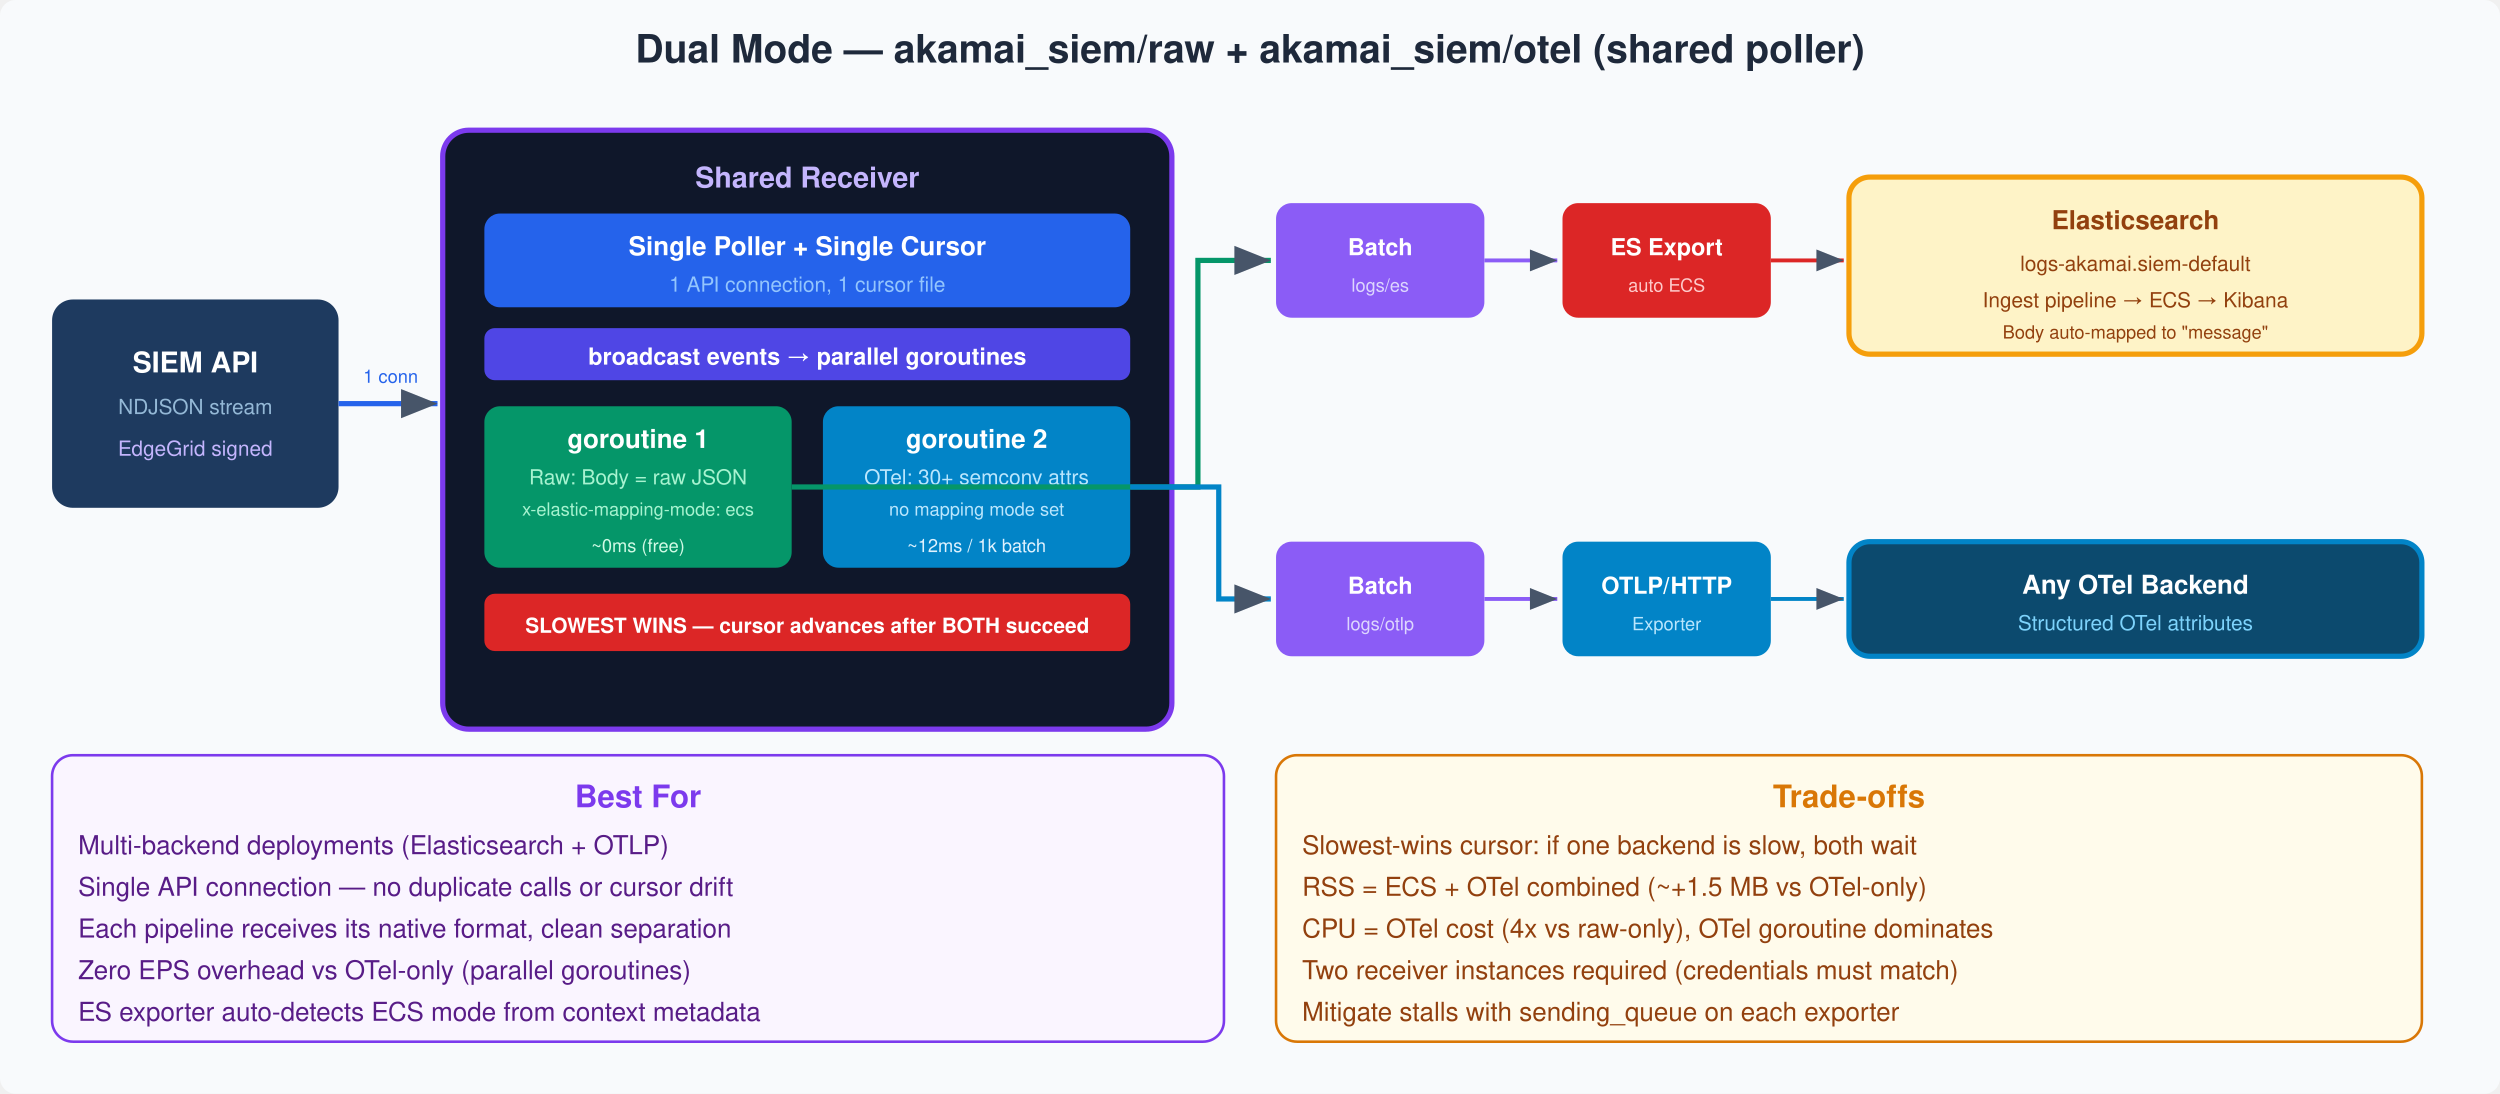
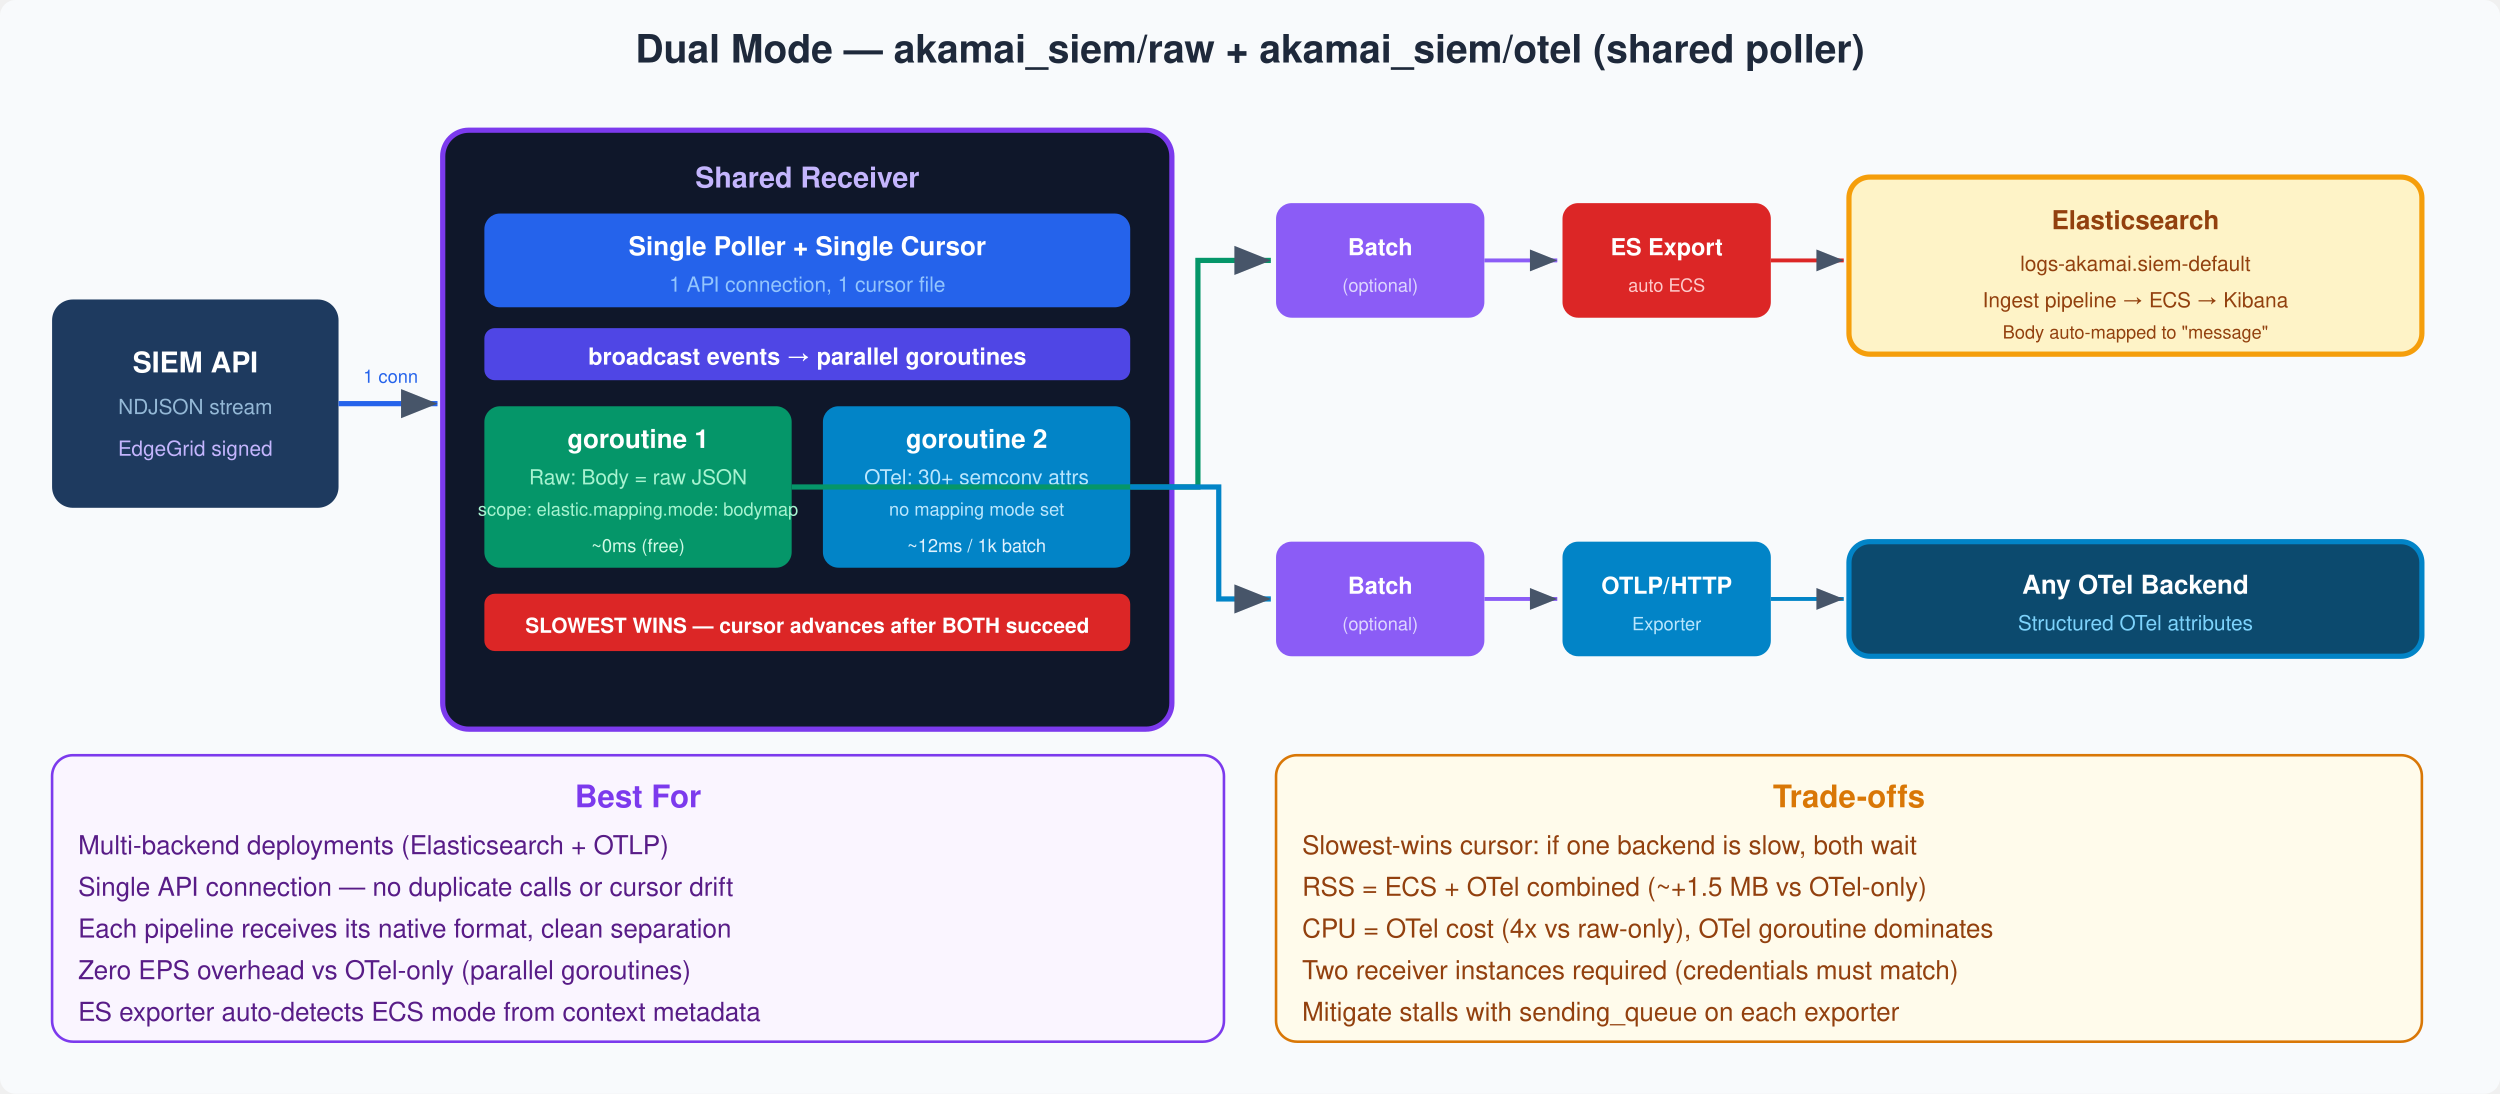
<svg xmlns="http://www.w3.org/2000/svg" viewBox="0 0 960 420" font-family="Segoe UI, Helvetica, Arial, sans-serif">
  <defs>
    <marker id="ah" viewBox="0 0 10 10" refX="10" refY="5" markerWidth="7" markerHeight="7" orient="auto">
      <path d="M 0 1 L 10 5 L 0 9 z" fill="#475569" />
    </marker>
  </defs>
  <rect width="960" height="420" fill="#f8fafc" rx="6" />
  <text x="480" y="24" text-anchor="middle" fill="#1e293b" font-size="15" font-weight="700">Dual Mode — akamai_siem/raw + akamai_siem/otel (shared poller)</text>
  <rect x="20" y="115" width="110" height="80" rx="8" fill="#1e3a5f" />
  <text x="75" y="143" text-anchor="middle" fill="white" font-weight="700" font-size="11">SIEM API</text>
  <text x="75" y="159" text-anchor="middle" fill="#94b8d6" font-size="8">NDJSON stream</text>
  <text x="75" y="175" text-anchor="middle" fill="#c4b5fd" font-size="8">EdgeGrid signed</text>
  <line x1="130" y1="155" x2="168" y2="155" stroke="#2563eb" stroke-width="2" marker-end="url(#ah)" />
  <text x="150" y="147" text-anchor="middle" fill="#2563eb" font-size="7">1 conn</text>
  <rect x="170" y="50" width="280" height="230" rx="10" fill="#0f172a" stroke="#7c3aed" stroke-width="2" />
  <text x="310" y="72" text-anchor="middle" fill="#c4b5fd" font-size="11" font-weight="700">Shared Receiver</text>
  <rect x="186" y="82" width="248" height="36" rx="6" fill="#2563eb" />
  <text x="310" y="98" text-anchor="middle" fill="white" font-weight="700" font-size="10">Single Poller + Single Cursor</text>
  <text x="310" y="112" text-anchor="middle" fill="#93c5fd" font-size="8">1 API connection, 1 cursor file</text>
  <rect x="186" y="126" width="248" height="20" rx="4" fill="#4f46e5" />
  <text x="310" y="140" text-anchor="middle" fill="white" font-weight="600" font-size="9">broadcast events → parallel goroutines</text>
  <rect x="186" y="156" width="118" height="62" rx="6" fill="#059669" />
  <text x="245" y="172" text-anchor="middle" fill="white" font-weight="700" font-size="10">goroutine 1</text>
  <text x="245" y="186" text-anchor="middle" fill="#a7f3d0" font-size="8">Raw: Body = raw JSON</text>
-   <text x="245" y="198" text-anchor="middle" fill="#a7f3d0" font-size="7">x-elastic-mapping-mode: ecs</text>
+   <text x="245" y="198" text-anchor="middle" fill="#a7f3d0" font-size="7">scope: elastic.mapping.mode: bodymap</text>
  <text x="245" y="212" text-anchor="middle" fill="#d1fae5" font-size="7">~0ms (free)</text>
  <rect x="316" y="156" width="118" height="62" rx="6" fill="#0284c7" />
  <text x="375" y="172" text-anchor="middle" fill="white" font-weight="700" font-size="10">goroutine 2</text>
  <text x="375" y="186" text-anchor="middle" fill="#bae6fd" font-size="8">OTel: 30+ semconv attrs</text>
  <text x="375" y="198" text-anchor="middle" fill="#bae6fd" font-size="7">no mapping mode set</text>
  <text x="375" y="212" text-anchor="middle" fill="#e0f2fe" font-size="7">~12ms / 1k batch</text>
  <rect x="186" y="228" width="248" height="22" rx="4" fill="#dc2626" />
  <text x="310" y="243" text-anchor="middle" fill="white" font-weight="700" font-size="8">SLOWEST WINS — cursor advances after BOTH succeed</text>
  <polyline points="304,187 460,187 460,100 488,100" fill="none" stroke="#059669" stroke-width="2" marker-end="url(#ah)" />
  <polyline points="434,187 468,187 468,230 488,230" fill="none" stroke="#0284c7" stroke-width="2" marker-end="url(#ah)" />
  <rect x="490" y="78" width="80" height="44" rx="6" fill="#8b5cf6" />
  <text x="530" y="98" text-anchor="middle" fill="white" font-weight="700" font-size="9">Batch</text>
-   <text x="530" y="112" text-anchor="middle" fill="#ddd6fe" font-size="7">logs/es</text>
+   <text x="530" y="112" text-anchor="middle" fill="#ddd6fe" font-size="7">(optional)</text>
  <line x1="570" y1="100" x2="598" y2="100" stroke="#8b5cf6" stroke-width="1.5" marker-end="url(#ah)" />
  <rect x="600" y="78" width="80" height="44" rx="6" fill="#dc2626" />
  <text x="640" y="98" text-anchor="middle" fill="white" font-weight="700" font-size="9">ES Export</text>
  <text x="640" y="112" text-anchor="middle" fill="#fecaca" font-size="7">auto ECS</text>
  <line x1="680" y1="100" x2="708" y2="100" stroke="#dc2626" stroke-width="1.5" marker-end="url(#ah)" />
  <rect x="710" y="68" width="220" height="68" rx="8" fill="#fef3c7" stroke="#f59e0b" stroke-width="2" />
  <text x="820" y="88" text-anchor="middle" fill="#92400e" font-weight="700" font-size="10">Elasticsearch</text>
  <text x="820" y="104" text-anchor="middle" fill="#92400e" font-size="8">logs-akamai.siem-default</text>
  <text x="820" y="118" text-anchor="middle" fill="#92400e" font-size="8">Ingest pipeline → ECS → Kibana</text>
  <text x="820" y="130" text-anchor="middle" fill="#92400e" font-size="7">Body auto-mapped to "message"</text>
  <rect x="490" y="208" width="80" height="44" rx="6" fill="#8b5cf6" />
  <text x="530" y="228" text-anchor="middle" fill="white" font-weight="700" font-size="9">Batch</text>
-   <text x="530" y="242" text-anchor="middle" fill="#ddd6fe" font-size="7">logs/otlp</text>
+   <text x="530" y="242" text-anchor="middle" fill="#ddd6fe" font-size="7">(optional)</text>
  <line x1="570" y1="230" x2="598" y2="230" stroke="#8b5cf6" stroke-width="1.5" marker-end="url(#ah)" />
  <rect x="600" y="208" width="80" height="44" rx="6" fill="#0284c7" />
  <text x="640" y="228" text-anchor="middle" fill="white" font-weight="700" font-size="9">OTLP/HTTP</text>
  <text x="640" y="242" text-anchor="middle" fill="#bae6fd" font-size="7">Exporter</text>
  <line x1="680" y1="230" x2="708" y2="230" stroke="#0284c7" stroke-width="1.5" marker-end="url(#ah)" />
  <rect x="710" y="208" width="220" height="44" rx="8" fill="#0c4a6e" stroke="#0284c7" stroke-width="2" />
  <text x="820" y="228" text-anchor="middle" fill="white" font-weight="700" font-size="10">Any OTel Backend</text>
  <text x="820" y="242" text-anchor="middle" fill="#7dd3fc" font-size="8">Structured OTel attributes</text>
  <rect x="20" y="290" width="450" height="110" rx="8" fill="#faf5ff" stroke="#7c3aed" stroke-width="1" />
  <text x="245" y="310" text-anchor="middle" fill="#7c3aed" font-weight="700" font-size="12">Best For</text>
  <text x="30" y="328" fill="#581c87" font-size="10">Multi-backend deployments (Elasticsearch + OTLP)</text>
  <text x="30" y="344" fill="#581c87" font-size="10">Single API connection — no duplicate calls or cursor drift</text>
  <text x="30" y="360" fill="#581c87" font-size="10">Each pipeline receives its native format, clean separation</text>
  <text x="30" y="376" fill="#581c87" font-size="10">Zero EPS overhead vs OTel-only (parallel goroutines)</text>
  <text x="30" y="392" fill="#581c87" font-size="10">ES exporter auto-detects ECS mode from context metadata</text>
  <rect x="490" y="290" width="440" height="110" rx="8" fill="#fffbeb" stroke="#d97706" stroke-width="1" />
  <text x="710" y="310" text-anchor="middle" fill="#d97706" font-weight="700" font-size="12">Trade-offs</text>
  <text x="500" y="328" fill="#92400e" font-size="10">Slowest-wins cursor: if one backend is slow, both wait</text>
  <text x="500" y="344" fill="#92400e" font-size="10">RSS = ECS + OTel combined (~+1.5 MB vs OTel-only)</text>
  <text x="500" y="360" fill="#92400e" font-size="10">CPU = OTel cost (4x vs raw-only), OTel goroutine dominates</text>
  <text x="500" y="376" fill="#92400e" font-size="10">Two receiver instances required (credentials must match)</text>
  <text x="500" y="392" fill="#92400e" font-size="10">Mitigate stalls with sending_queue on each exporter</text>
</svg>
